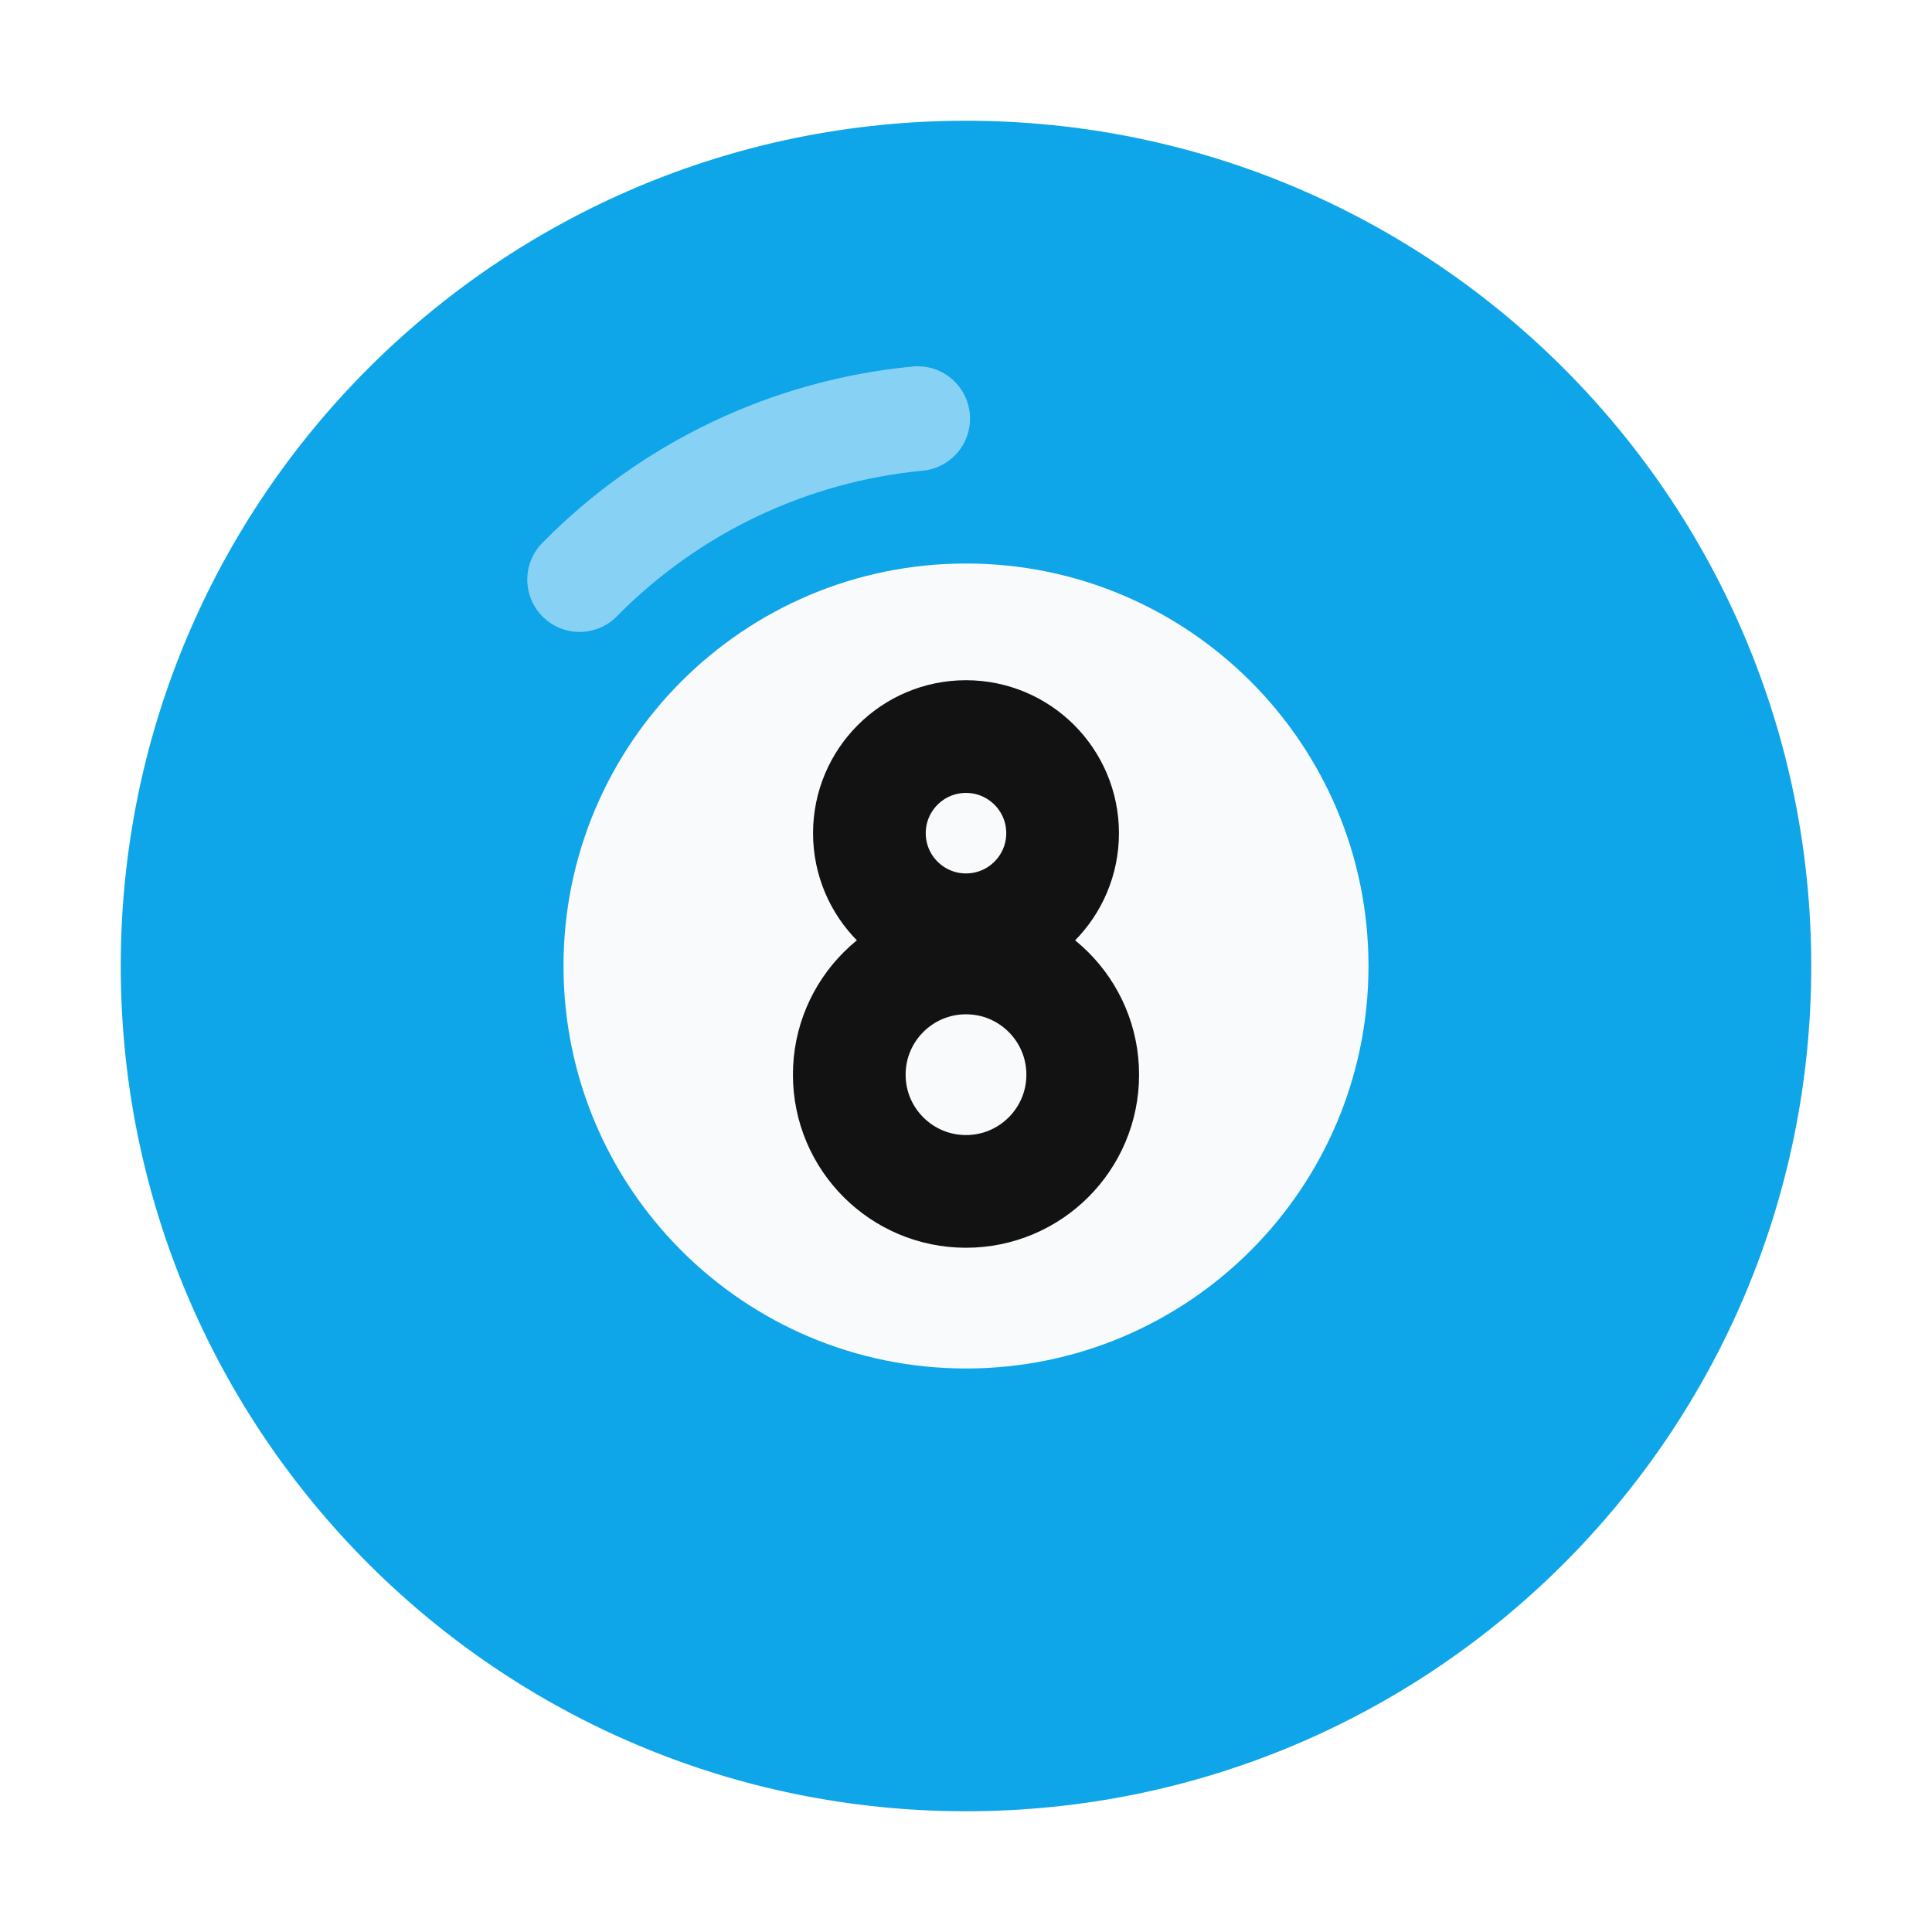
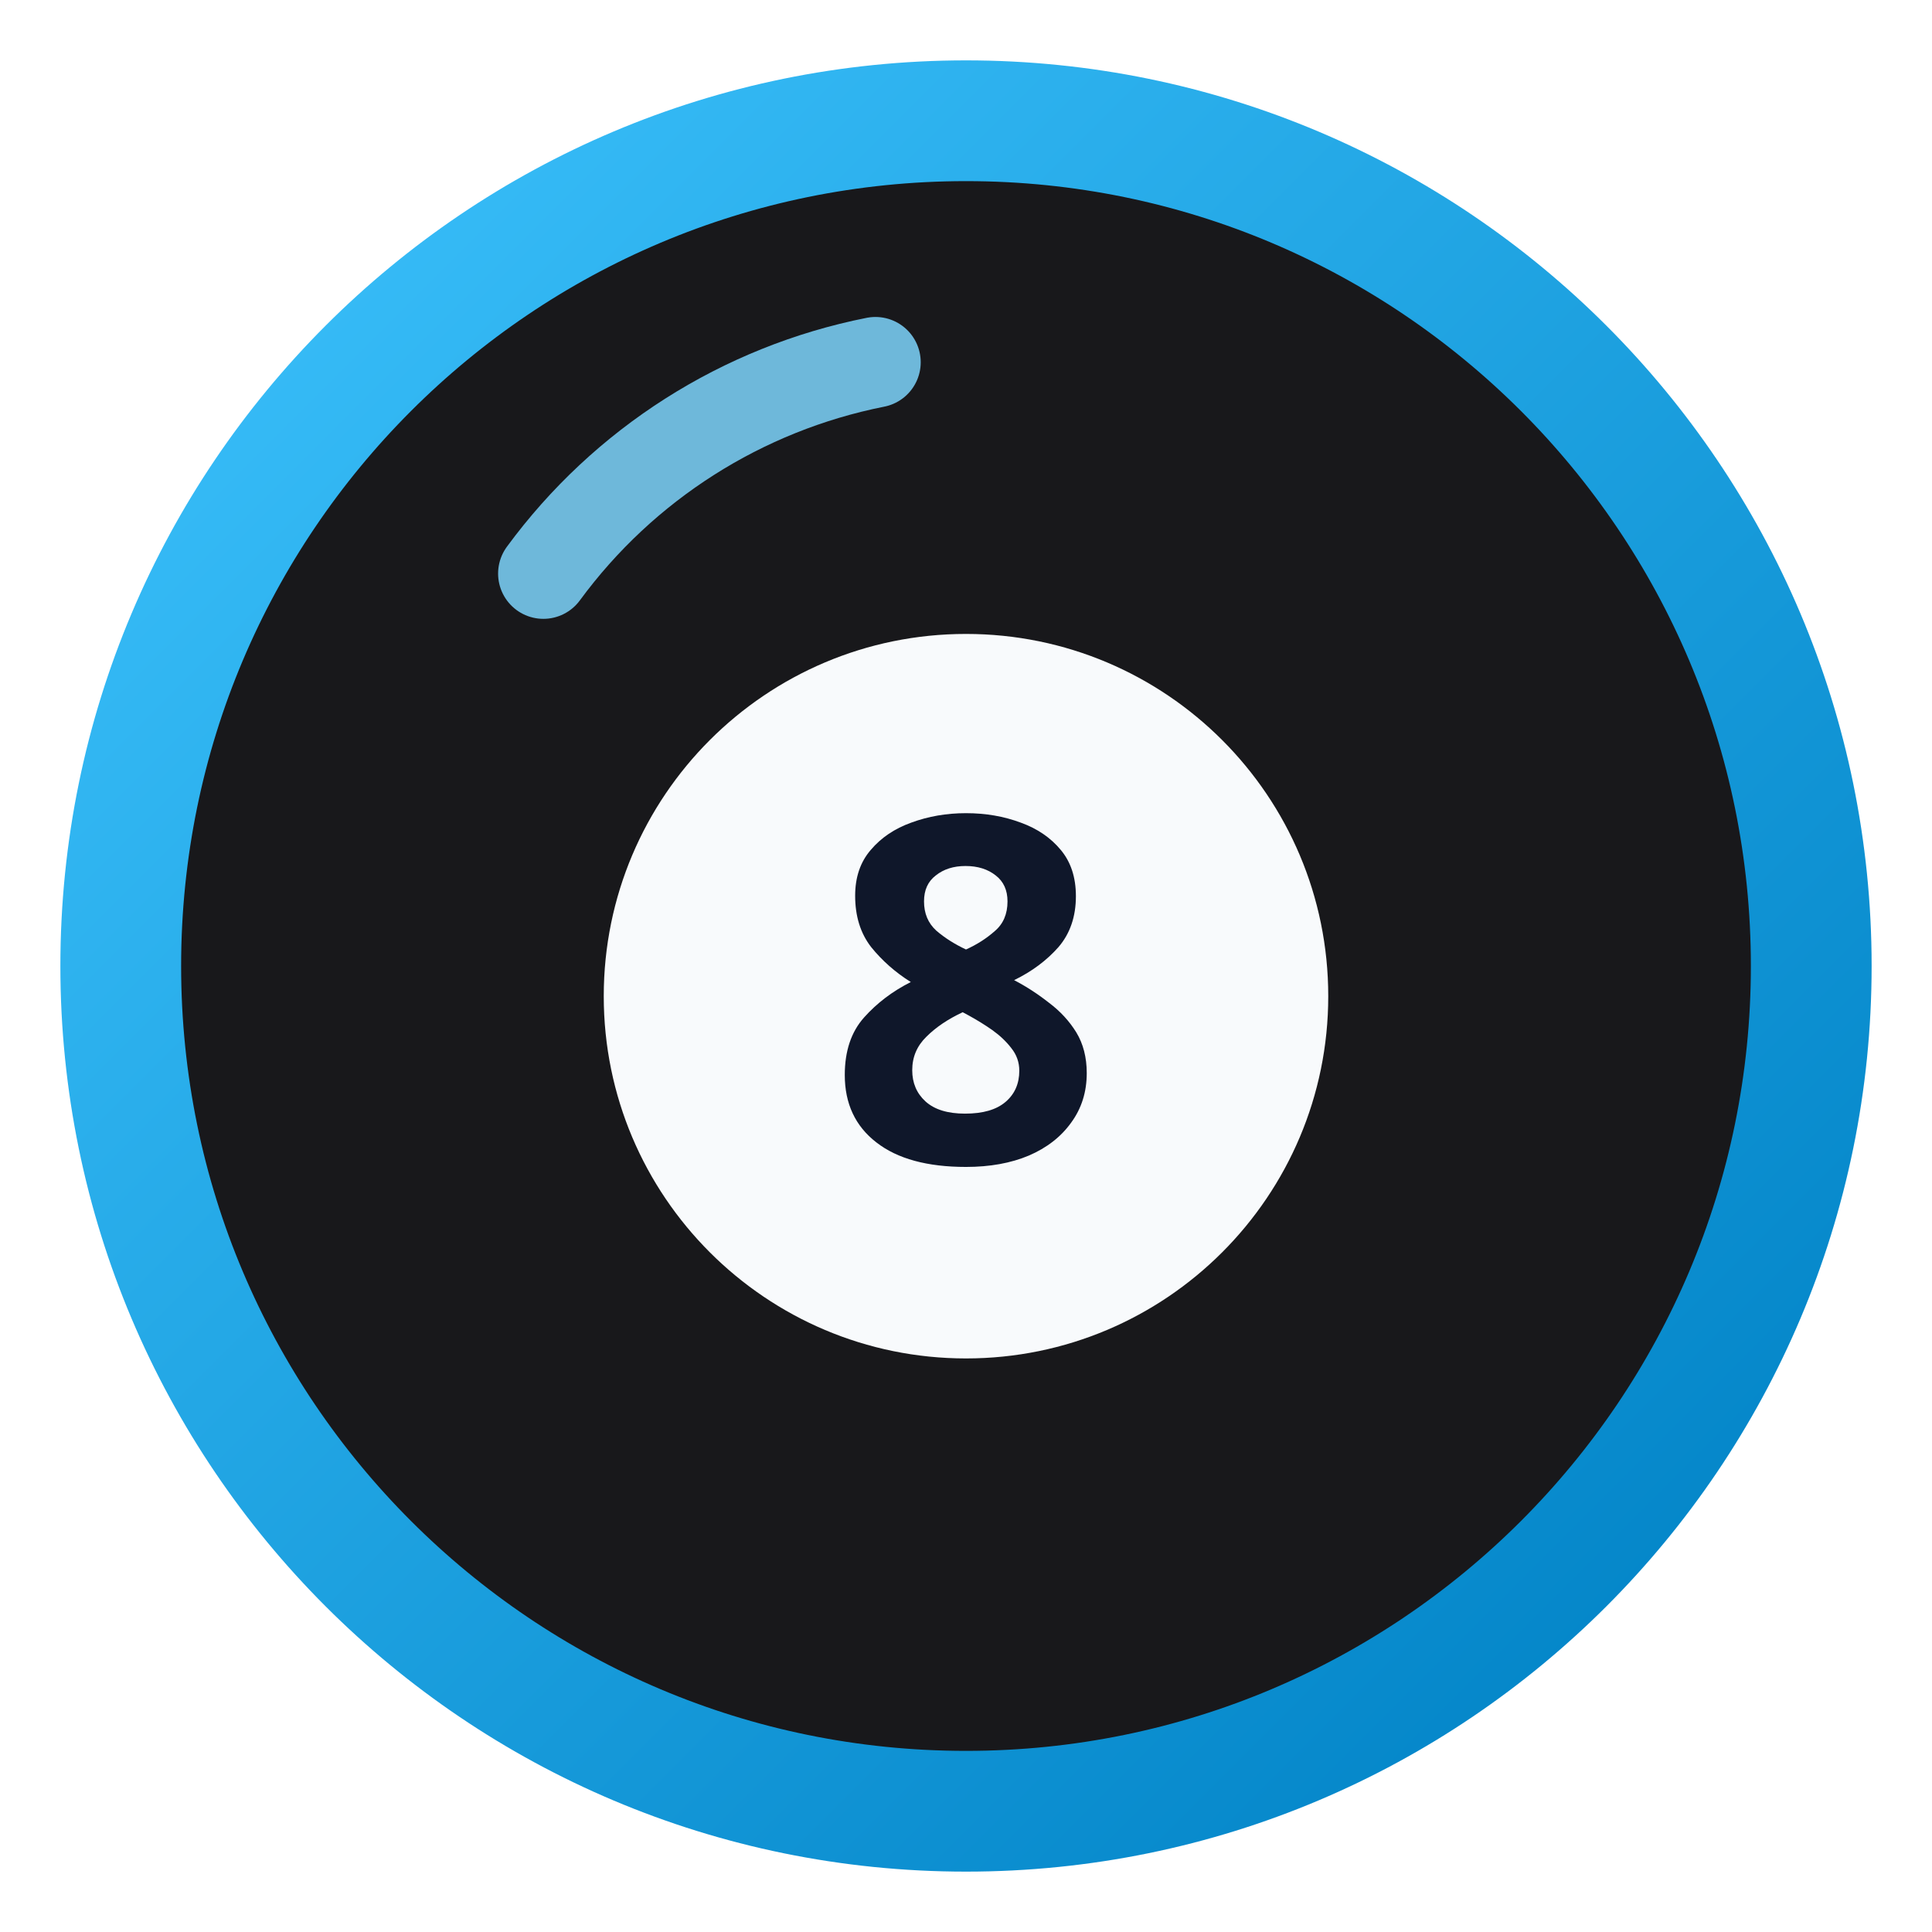
- <svg xmlns="http://www.w3.org/2000/svg" viewBox="0 0 24 24" fill="none">
-   <circle cx="12" cy="12" r="10.5" fill="#0ea5e9" />
-   <path d="M7.2 7.2a6.8 6.8 0 0 1 4.2-2" stroke="rgba(255, 255, 255, 0.5)" stroke-width="1.3" stroke-linecap="round" />
-   <circle cx="12" cy="12" r="5" fill="#f8fafc" />
-   <circle cx="12" cy="10.35" r="1.2" stroke="#121212" stroke-width="1.4" />
-   <circle cx="12" cy="13.35" r="1.45" stroke="#121212" stroke-width="1.4" />
+ <svg xmlns="http://www.w3.org/2000/svg" viewBox="0 0 64 64" fill="none">
+   <defs>
+     <linearGradient id="pool-app-icon-grad" x1="8" y1="8" x2="56" y2="56" gradientUnits="userSpaceOnUse">
+       <stop offset="0%" stop-color="#38bdf8" />
+       <stop offset="100%" stop-color="#0284c7" />
+     </linearGradient>
+   </defs>
+   <circle cx="32" cy="32" r="28" fill="#18181b" stroke="url(#pool-app-icon-grad)" stroke-width="4" />
+   <path d="M18 19a18 18 0 0 1 11-7" stroke="#7dd3fc" stroke-width="3" stroke-linecap="round" opacity="0.85" />
+   <circle cx="32" cy="33" r="12" fill="#f8fafc" />
+   <text x="32" y="38.5" text-anchor="middle" font-size="16" font-weight="800" font-family="system-ui, sans-serif" fill="#0f172a">8</text>
</svg>
